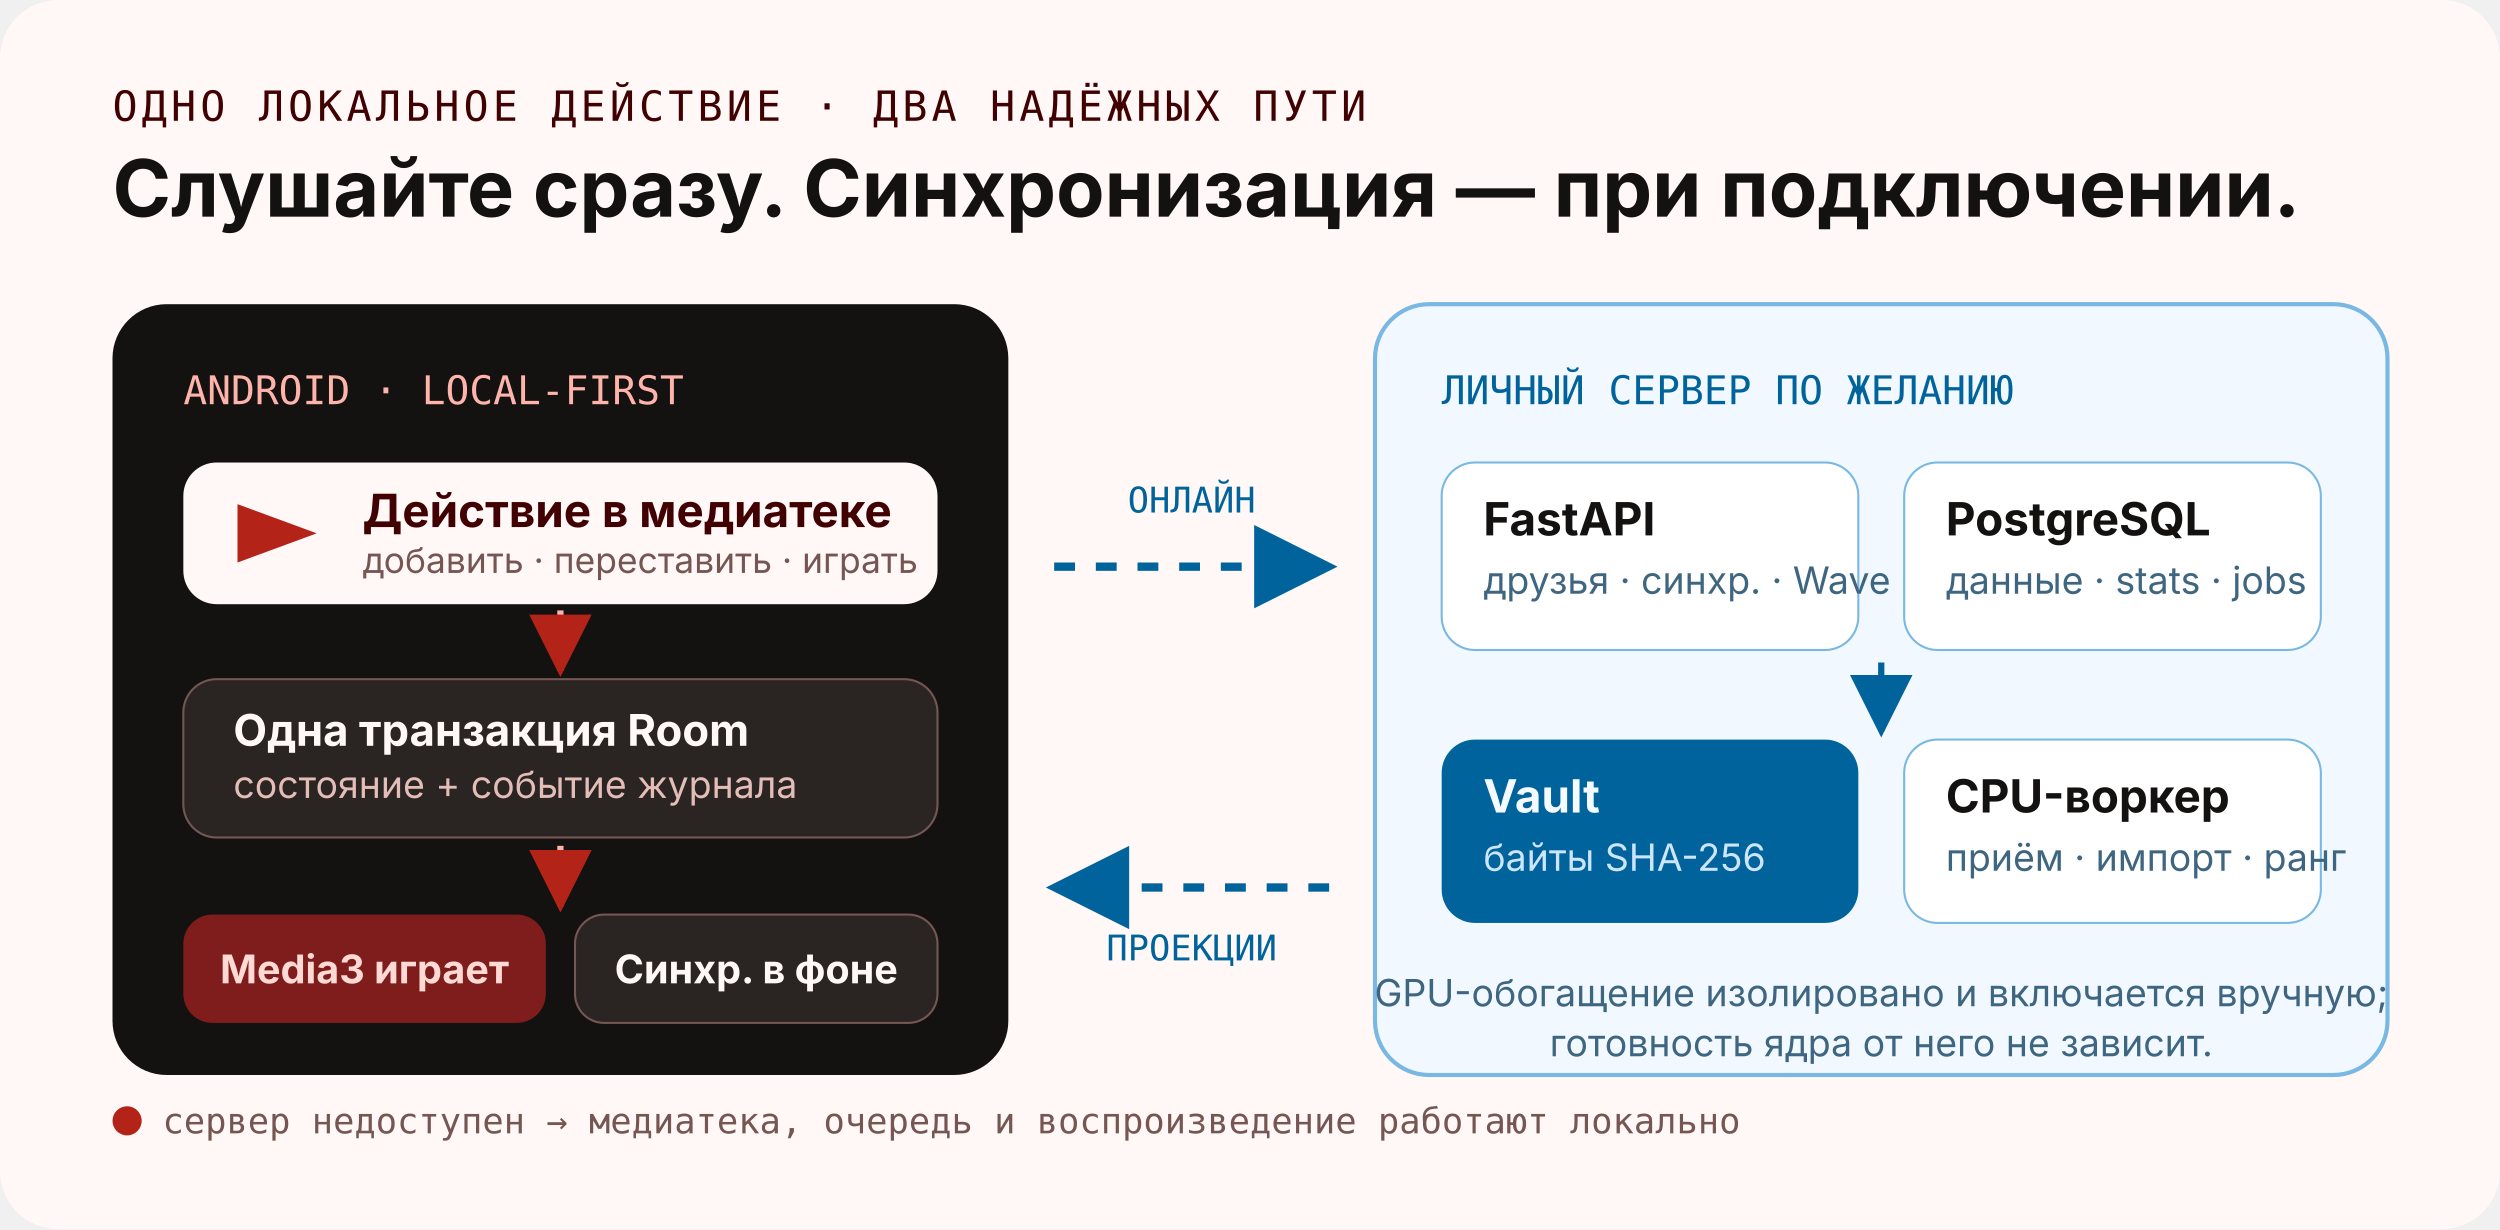
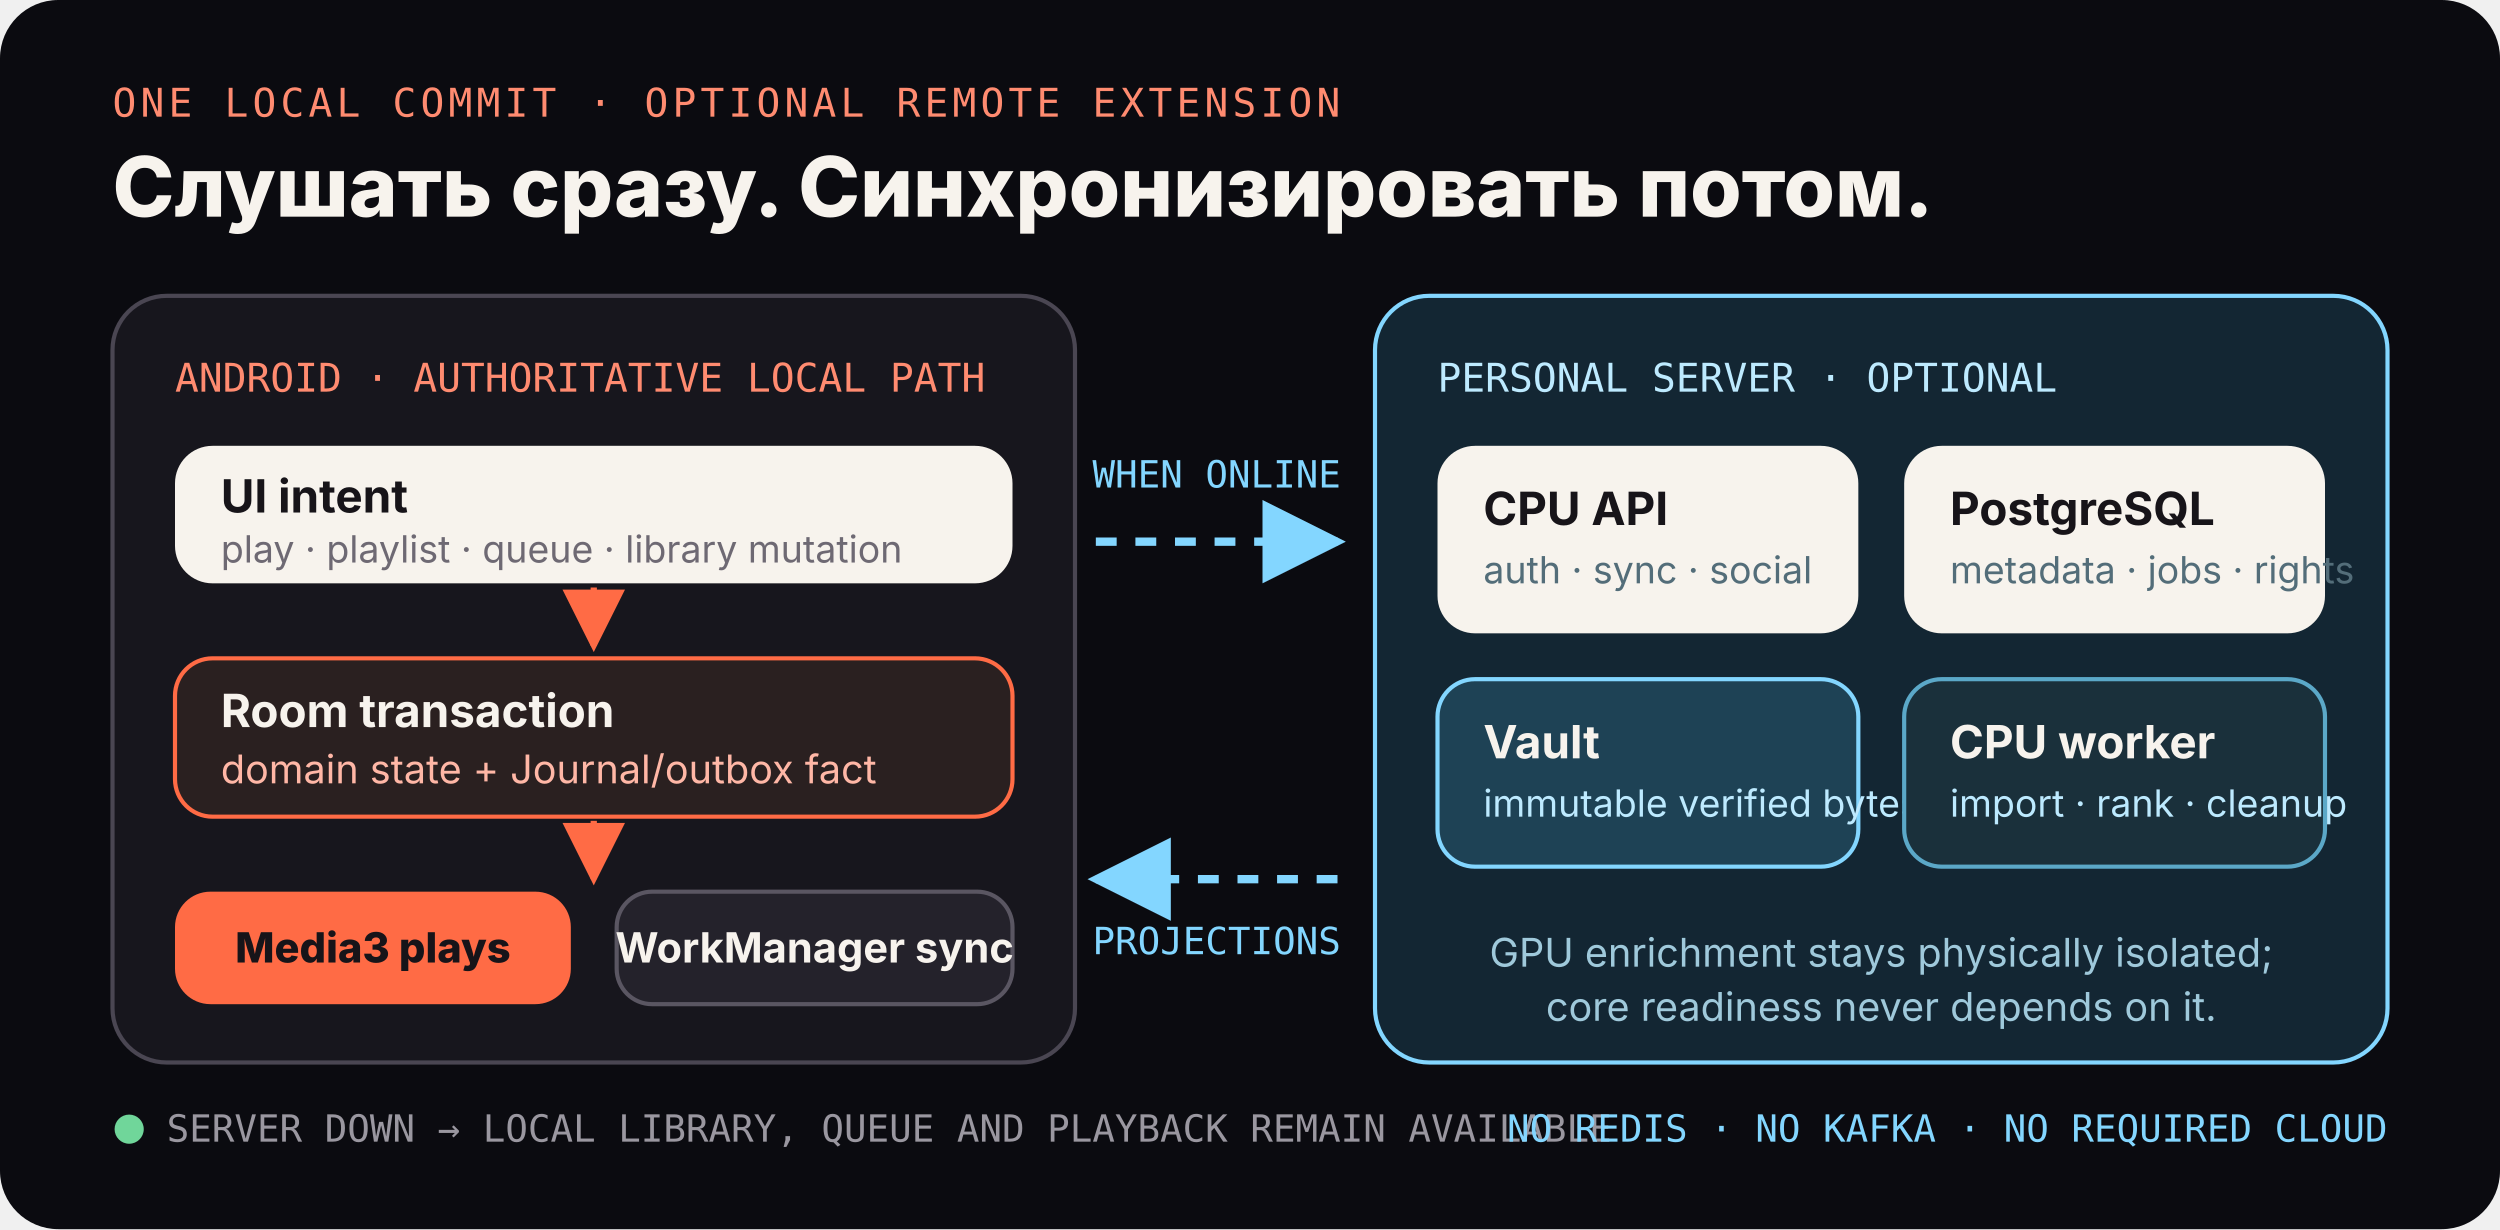
<svg xmlns="http://www.w3.org/2000/svg" width="1200" height="590" viewBox="0 0 1200 590" role="img" aria-labelledby="title desc">
  <defs>
    <marker id="arrow-coral" markerWidth="10" markerHeight="10" refX="9" refY="5" orient="auto">
-       <path d="M0 0L10 5L0 10Z" fill="#B42318" />
+       <path d="M0 0L10 5L0 10Z" fill="#FF6B45" />
    </marker>
-     <marker id="arrow-teal" markerWidth="10" markerHeight="10" refX="9" refY="5" orient="auto">
-       <path d="M0 0L10 5L0 10Z" fill="#00639B" />
+     <marker id="arrow-ice" markerWidth="10" markerHeight="10" refX="9" refY="5" orient="auto">
+       <path d="M0 0L10 5L0 10Z" fill="#83D6FF" />
    </marker>
  </defs>
-   <rect width="1200" height="590" rx="28" fill="#FFF8F7" />
+   <rect width="1200" height="590" rx="28" fill="#0B0B10" />
  <g font-family="-apple-system, BlinkMacSystemFont, 'Segoe UI', sans-serif">
-     <text x="54" y="58" fill="#410001" font-size="20" font-family="ui-monospace, SFMono-Regular, Menlo, monospace" letter-spacing="2">ОДНО ЛОКАЛЬНОЕ ДЕЙСТВИЕ · ДВА НАДЁЖНЫХ ПУТИ</text>
-     <text x="54" y="104" fill="#141111" font-size="38" font-weight="750">Слушайте сразу. Синхронизация — при подключении.</text>
-     <g transform="translate(54 146)">
-       <rect width="430" height="370" rx="26" fill="#141111" />
-       <text x="34" y="48" fill="#FFB4AB" font-size="19" font-family="ui-monospace, SFMono-Regular, Menlo, monospace">ANDROID · LOCAL-FIRST</text>
-       <g transform="translate(34 76)">
-         <rect width="362" height="68" rx="16" fill="#FFF8F7" />
-         <path d="M26 20L64 34L26 48Z" fill="#B42318" />
-         <text x="86" y="31" fill="#410001" font-size="22" font-weight="700">Действие в медиатеке</text>
-         <text x="86" y="53" fill="#765653" font-size="17">добавить · переставить · играть</text>
+     <text x="54" y="56" fill="#FF8B70" font-size="19" font-family="ui-monospace, SFMono-Regular, Menlo, monospace" letter-spacing="2">ONE LOCAL COMMIT · OPTIONAL REMOTE EXTENSION</text>
+     <text x="54" y="104" fill="#F7F3ED" font-size="40" font-weight="770">Слушать сразу. Синхронизировать потом.</text>
+     <g transform="translate(54 142)">
+       <rect width="462" height="368" rx="26" fill="#17161D" stroke="#4A4652" stroke-width="2" />
+       <text x="30" y="46" fill="#FF8B70" font-size="19" font-family="ui-monospace, SFMono-Regular, Menlo, monospace">ANDROID · AUTHORITATIVE LOCAL PATH</text>
+       <rect x="30" y="72" width="402" height="66" rx="18" fill="#F7F3ED" />
+       <text x="52" y="104" fill="#171419" font-size="22" font-weight="720">UI intent</text>
+       <text x="52" y="128" fill="#6E6973" font-size="18">play · playlist · queue · library mutation</text>
+       <path d="M231 140V168" stroke="#FF6B45" stroke-width="3" marker-end="url(#arrow-coral)" />
+       <rect x="30" y="174" width="402" height="76" rx="18" fill="#2A2020" stroke="#FF6B45" stroke-width="2" />
+       <text x="52" y="207" fill="#F7F3ED" font-size="22" font-weight="720">Room transaction</text>
+       <text x="52" y="234" fill="#FFB7A6" font-size="19">domain state + Journal/outbox fact</text>
+       <path d="M231 252V280" stroke="#FF6B45" stroke-width="3" marker-end="url(#arrow-coral)" />
+       <rect x="30" y="286" width="190" height="54" rx="17" fill="#FF6B45" />
+       <text x="125" y="320" text-anchor="middle" fill="#171419" font-size="20" font-weight="760">Media3 plays</text>
+       <rect x="242" y="286" width="190" height="54" rx="17" fill="#24222B" stroke="#5A5662" stroke-width="2" />
+       <text x="337" y="320" text-anchor="middle" fill="#F7F3ED" font-size="20" font-weight="700">WorkManager sync</text>
+     </g>
+     <g transform="translate(526 142)">
+       <path d="M0 118H116" stroke="#83D6FF" stroke-width="4" stroke-dasharray="10 9" marker-end="url(#arrow-ice)" />
+       <text x="58" y="92" text-anchor="middle" fill="#83D6FF" font-size="18" font-family="ui-monospace, SFMono-Regular, Menlo, monospace">WHEN ONLINE</text>
+       <path d="M116 280H0" stroke="#83D6FF" stroke-width="4" stroke-dasharray="10 9" marker-end="url(#arrow-ice)" />
+       <text x="58" y="316" text-anchor="middle" fill="#83D6FF" font-size="18" font-family="ui-monospace, SFMono-Regular, Menlo, monospace">PROJECTIONS</text>
+     </g>
+     <g transform="translate(660 142)">
+       <rect width="486" height="368" rx="26" fill="#132633" stroke="#83D6FF" stroke-width="2" />
+       <text x="30" y="46" fill="#BDEAFF" font-size="19" font-family="ui-monospace, SFMono-Regular, Menlo, monospace">PERSONAL SERVER · OPTIONAL</text>
+       <g transform="translate(30 72)">
+         <rect width="202" height="90" rx="18" fill="#F7F3ED" />
+         <text x="22" y="38" fill="#171419" font-size="22" font-weight="730">CPU API</text>
+         <text x="22" y="66" fill="#536D79" font-size="18">auth · sync · social</text>
+         <rect x="224" width="202" height="90" rx="18" fill="#F7F3ED" />
+         <text x="246" y="38" fill="#171419" font-size="22" font-weight="730">PostgreSQL</text>
+         <text x="246" y="66" fill="#536D79" font-size="18">metadata · jobs · rights</text>
+         <rect y="112" width="202" height="90" rx="18" fill="#1E4255" stroke="#83D6FF" stroke-width="2" />
+         <text x="22" y="150" fill="#F7F3ED" font-size="22" font-weight="730">Vault</text>
+         <text x="22" y="178" fill="#BDEAFF" font-size="18">immutable verified bytes</text>
+         <rect x="224" y="112" width="202" height="90" rx="18" fill="#1A303B" stroke="#5BA8C8" stroke-width="2" />
+         <text x="246" y="150" fill="#F7F3ED" font-size="22" font-weight="730">CPU worker</text>
+         <text x="246" y="178" fill="#BDEAFF" font-size="18">import · rank · cleanup</text>
      </g>
-       <path d="M215 147V176" stroke="#FFB4AB" stroke-width="3" marker-end="url(#arrow-coral)" />
-       <g transform="translate(34 180)">
-         <rect width="362" height="76" rx="16" fill="#2A2423" stroke="#765653" />
-         <text x="24" y="32" fill="#FFF8F7" font-size="21" font-weight="700">Одна транзакция Room</text>
-         <text x="24" y="57" fill="#E4BDB7" font-size="18">состояние + событие журнала</text>
-       </g>
-       <path d="M215 260V289" stroke="#FFB4AB" stroke-width="3" marker-end="url(#arrow-coral)" />
-       <g transform="translate(34 293)">
-         <rect width="174" height="52" rx="14" fill="#7F1D1D" />
-         <text x="87" y="33" text-anchor="middle" fill="#FFDAD5" font-size="19" font-weight="700">Media3 играет</text>
-         <rect x="188" width="174" height="52" rx="14" fill="#2A2423" stroke="#765653" />
-         <text x="275" y="33" text-anchor="middle" fill="#FFF8F7" font-size="19" font-weight="700">Синхр. в фоне</text>
-       </g>
+       <text x="243" y="322" text-anchor="middle" fill="#9FC9DB" font-size="19">GPU enrichment stays physically isolated;</text>
+       <text x="243" y="348" text-anchor="middle" fill="#9FC9DB" font-size="19">core readiness never depends on it.</text>
    </g>
-     <g transform="translate(506 146)">
-       <path d="M0 126H132" fill="none" stroke="#00639B" stroke-width="4" stroke-dasharray="10 10" marker-end="url(#arrow-teal)" />
-       <text x="66" y="100" text-anchor="middle" fill="#00639B" font-size="17" font-family="ui-monospace, SFMono-Regular, Menlo, monospace">ОНЛАЙН</text>
-       <path d="M132 280H0" fill="none" stroke="#00639B" stroke-width="4" stroke-dasharray="10 10" marker-end="url(#arrow-teal)" />
-       <text x="66" y="315" text-anchor="middle" fill="#00639B" font-size="17" font-family="ui-monospace, SFMono-Regular, Menlo, monospace">ПРОЕКЦИИ</text>
-     </g>
-     <g transform="translate(660 146)">
-       <rect width="486" height="370" rx="26" fill="#F1F8FF" stroke="#78B8E2" stroke-width="2" />
-       <text x="32" y="48" fill="#00639B" font-size="19" font-family="ui-monospace, SFMono-Regular, Menlo, monospace">ЛИЧНЫЙ СЕРВЕР ПО ЖЕЛАНИЮ</text>
-       <g transform="translate(32 76)">
-         <rect width="200" height="90" rx="16" fill="#FFFFFF" stroke="#78B8E2" />
-         <text x="20" y="35" fill="#141111" font-size="22" font-weight="700">FastAPI</text>
-         <text x="20" y="63" fill="#3F6680" font-size="18">друзья · синхр. · Wave</text>
-         <rect x="222" width="200" height="90" rx="16" fill="#FFFFFF" stroke="#78B8E2" />
-         <text x="242" y="35" fill="#141111" font-size="22" font-weight="700">PostgreSQL</text>
-         <text x="242" y="63" fill="#3F6680" font-size="18">данные · stats · jobs</text>
-       </g>
-       <path d="M243 172V205" stroke="#00639B" stroke-width="3" marker-end="url(#arrow-teal)" />
-       <g transform="translate(32 209)">
-         <rect width="200" height="88" rx="16" fill="#00639B" />
-         <text x="20" y="35" fill="#F4FAFF" font-size="22" font-weight="700">Vault</text>
-         <text x="20" y="63" fill="#CDE5FF" font-size="18">байты SHA-256</text>
-         <rect x="222" width="200" height="88" rx="16" fill="#FFFFFF" stroke="#78B8E2" />
-         <text x="242" y="35" fill="#141111" font-size="22" font-weight="700">CPU-воркер</text>
-         <text x="242" y="63" fill="#3F6680" font-size="18">приём · импорт · ранг</text>
-       </g>
-       <text x="243" y="337" text-anchor="middle" fill="#3F6680" font-size="18">GPU-обогащение изолировано и включается вручную;</text>
-       <text x="243" y="361" text-anchor="middle" fill="#3F6680" font-size="18">готовность ядра от него не зависит.</text>
-     </g>
-     <g transform="translate(54 544)" font-family="ui-monospace, SFMono-Regular, Menlo, monospace" font-size="17">
-       <circle cx="7" cy="-6" r="7" fill="#B42318" />
-       <text x="24" y="0" fill="#765653">сервер недоступен → медиатека, очередь и воспроизведение работают локально</text>
+     <g transform="translate(54 548)" font-family="ui-monospace, SFMono-Regular, Menlo, monospace" font-size="18">
+       <circle cx="8" cy="-6" r="7" fill="#70D69A" />
+       <text x="26" y="0" fill="#9A97A0">SERVER DOWN → LOCAL LIBRARY, QUEUE AND PLAYBACK REMAIN AVAILABLE</text>
+       <text x="1092" y="0" text-anchor="end" fill="#83D6FF">NO REDIS · NO KAFKA · NO REQUIRED CLOUD</text>
    </g>
  </g>
</svg>
